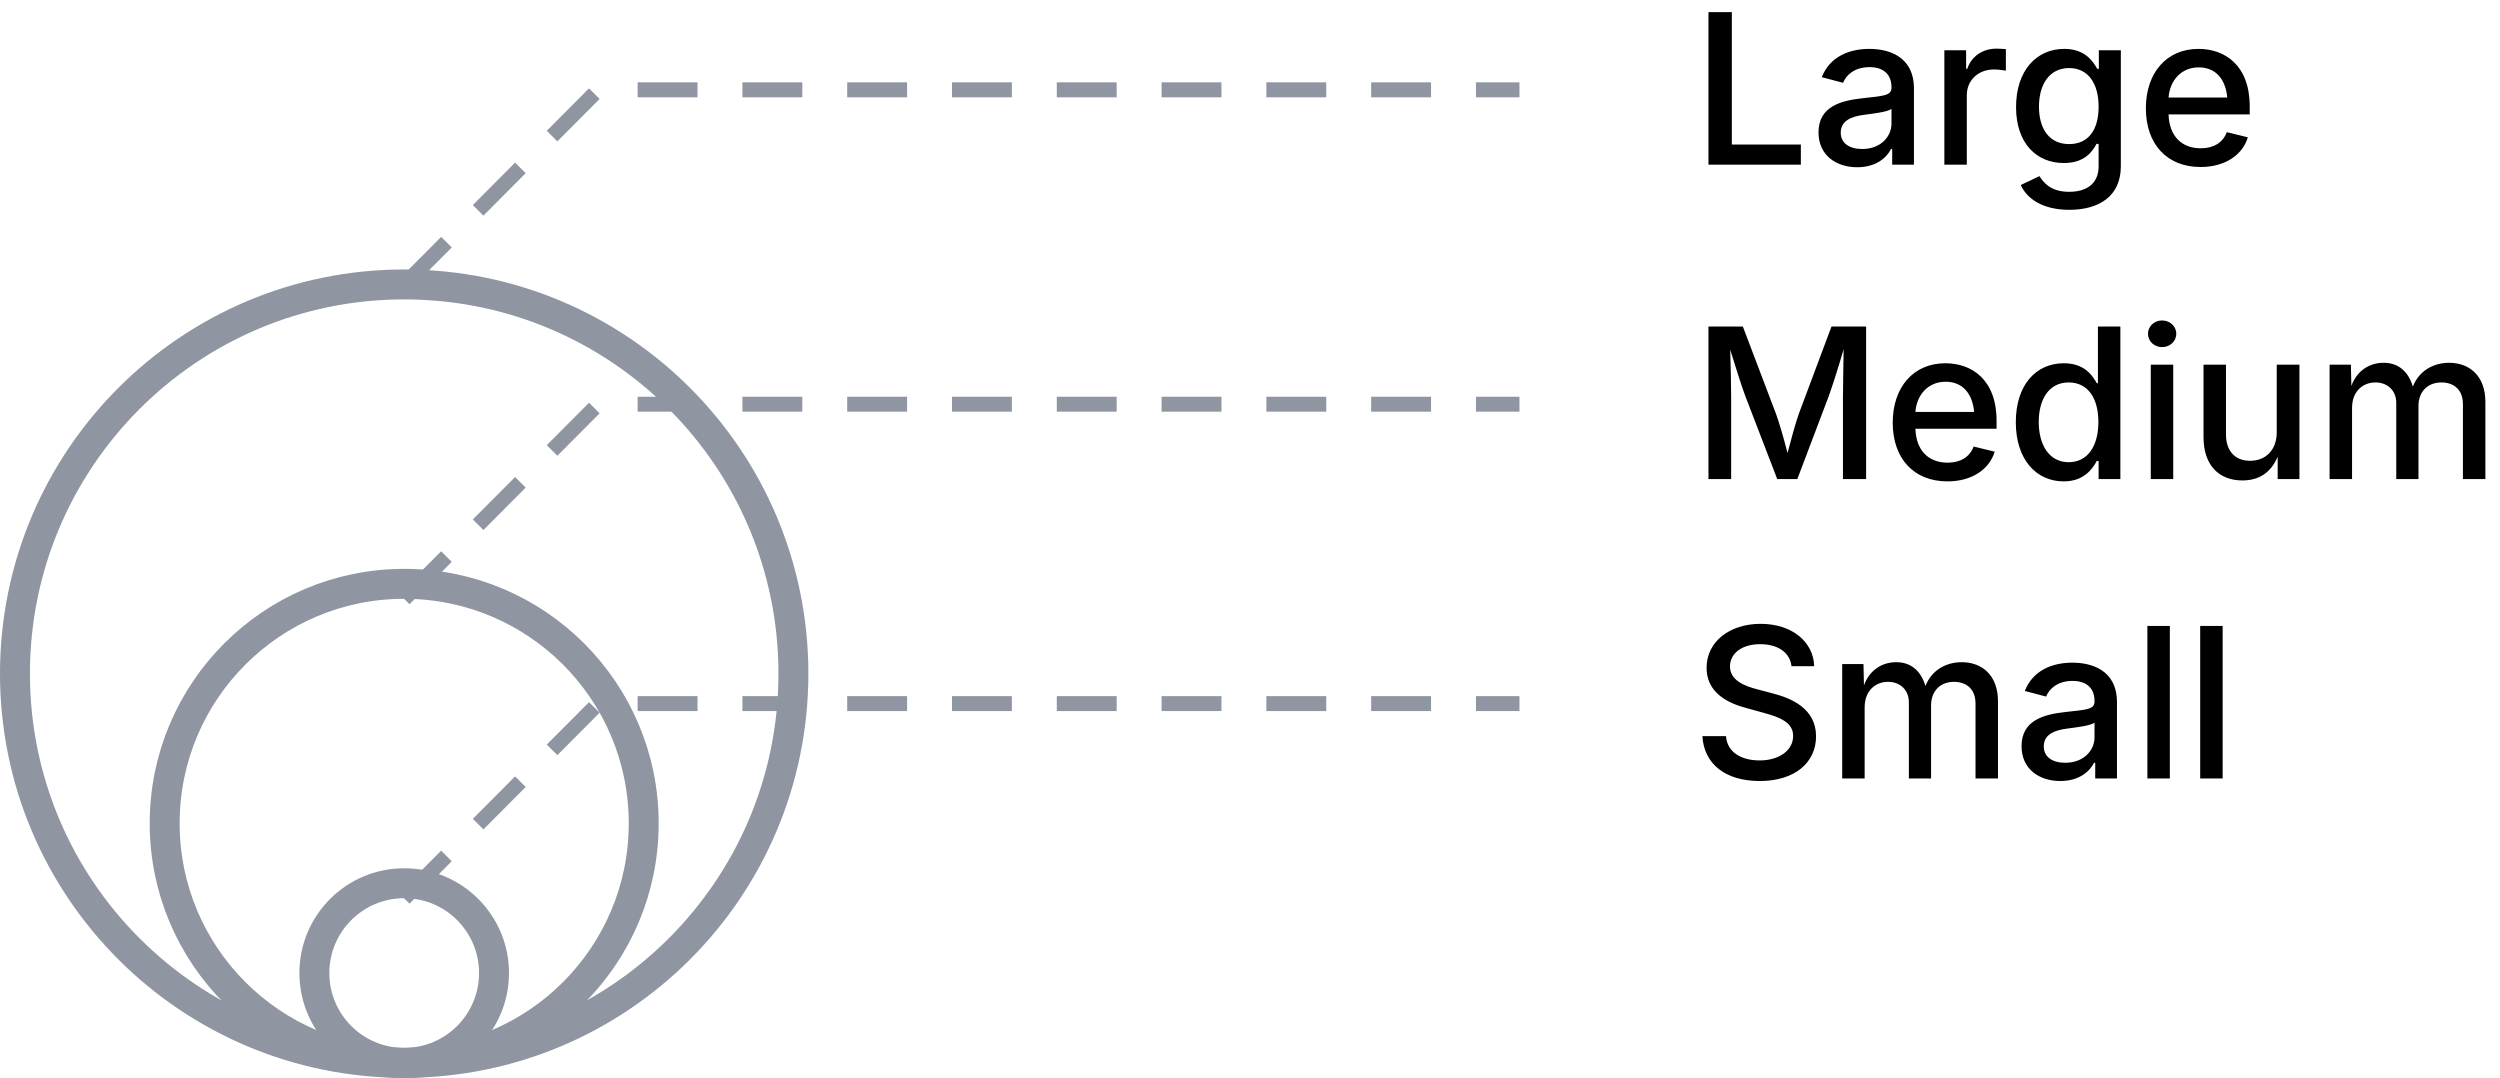
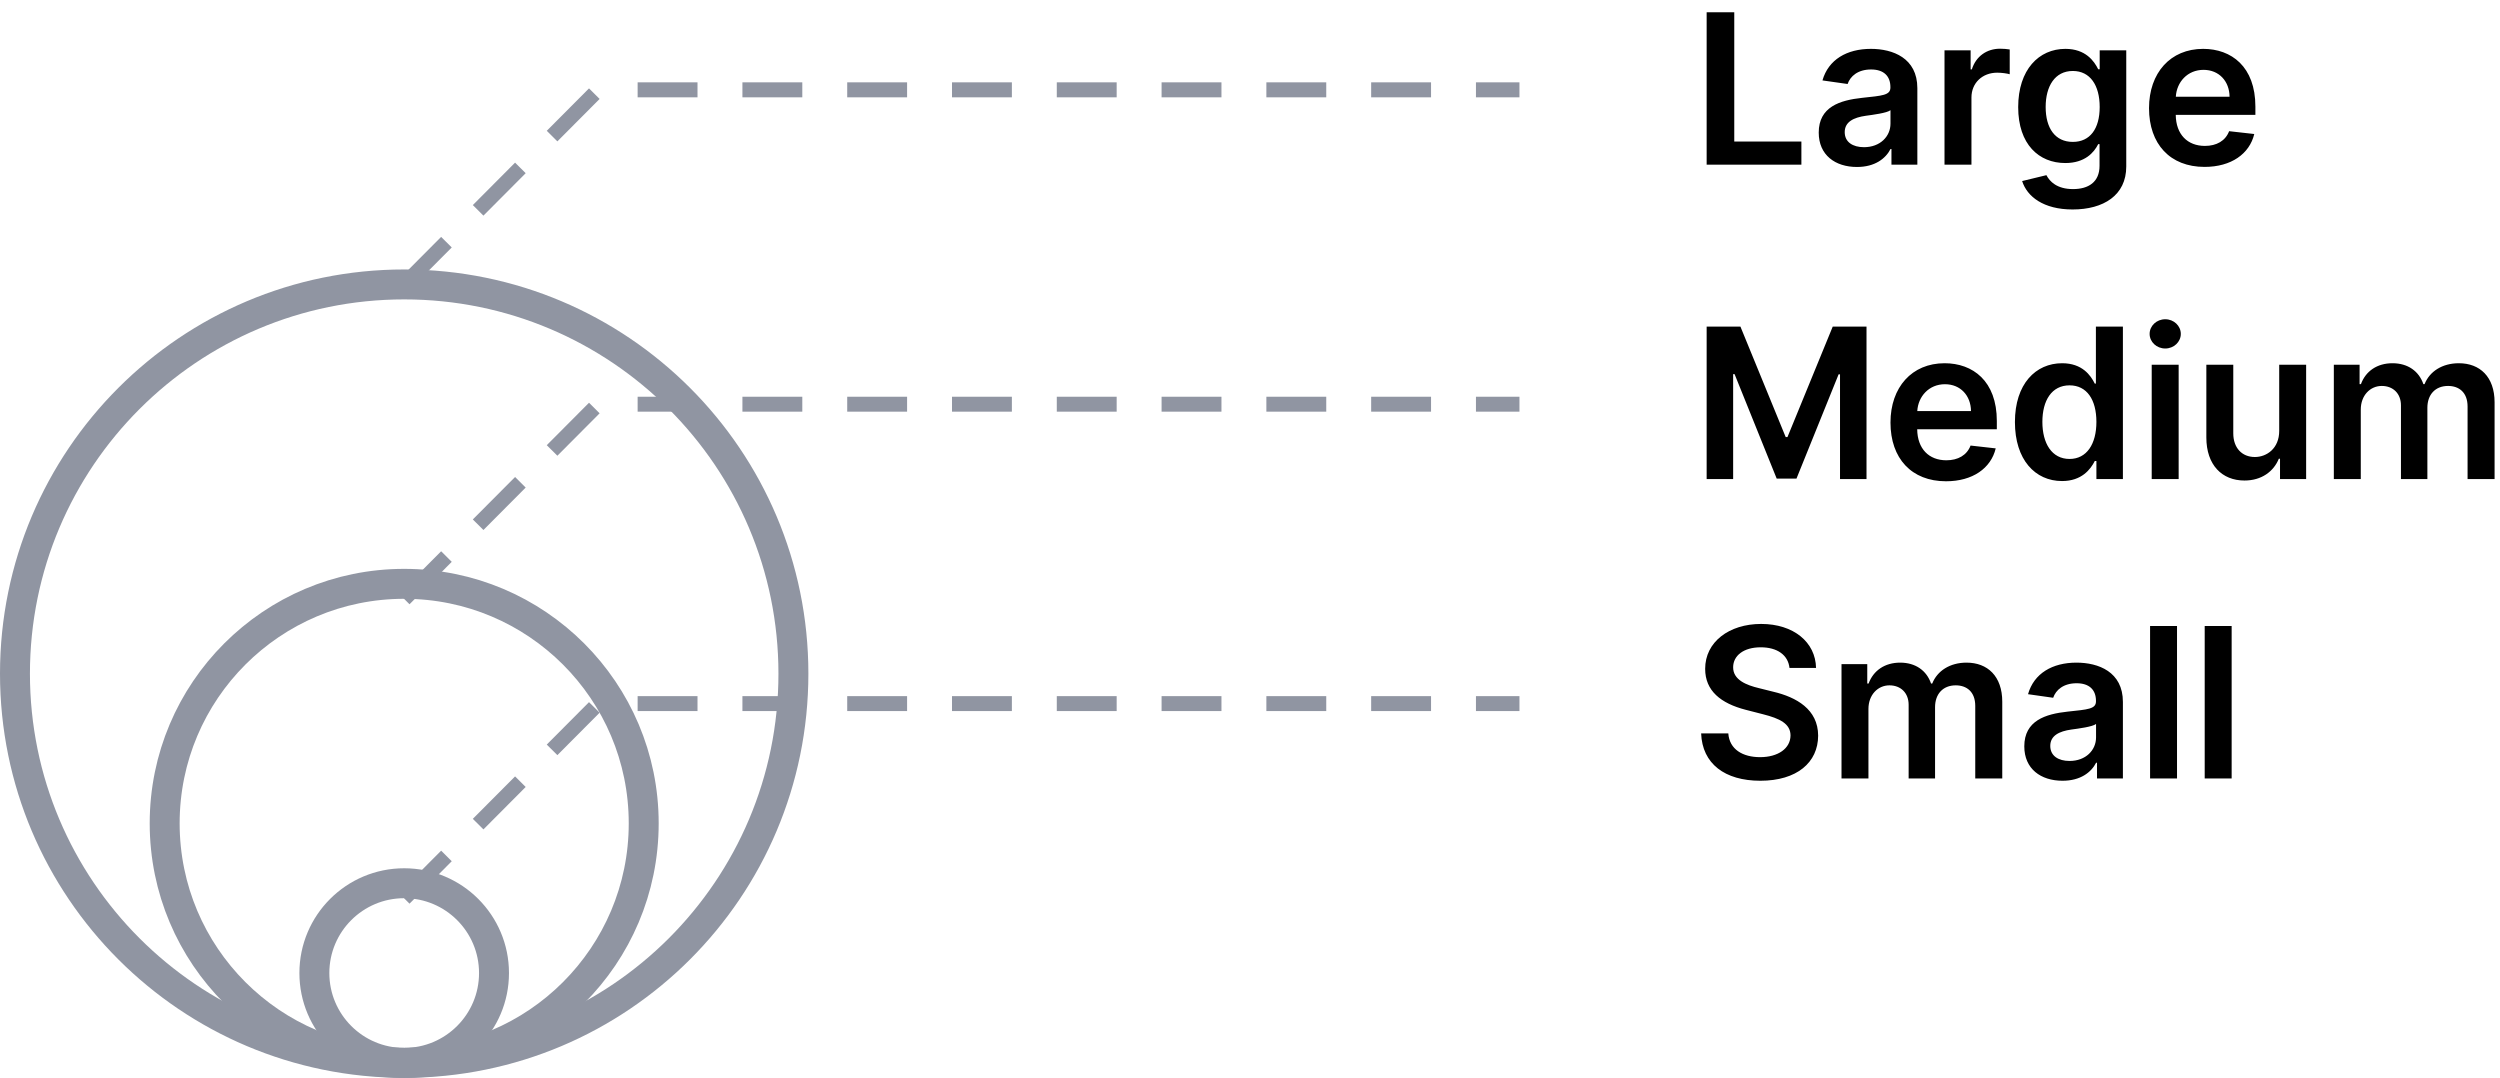
<svg xmlns="http://www.w3.org/2000/svg" width="167px" height="72px" viewBox="0 0 167 72" version="1.1">
  <g id="Ari" stroke="none" stroke-width="1" fill="none" fill-rule="evenodd">
-     <g id="Vis_03-Copy-2" transform="translate(-108, -1061)">
+     <g id="Vis_03-Copy-2" transform="translate(-108, -1061)" fill-rule="nonzero">
      <g id="Group-2" transform="translate(110, 1058)">
-         <text id="Large" font-family="Inter-SemiBold, Inter" font-size="14" font-weight="500" fill="#000000">
-           <tspan x="111" y="14">Large</tspan>
-         </text>
-         <text id="Small" font-family="Inter-SemiBold, Inter" font-size="14" font-weight="500" fill="#000000">
-           <tspan x="111" y="55">Small</tspan>
-         </text>
-         <text id="Medium" font-family="Inter-SemiBold, Inter" font-size="14" font-weight="500" fill="#000000">
-           <tspan x="111" y="35">Medium</tspan>
-         </text>
-         <g id="bubble-chart-legend" transform="translate(0, 23)" fill-rule="nonzero" stroke="#9095A2" stroke-width="2">
+         <path d="M118.333,14 L118.333,12.454 L113.849,12.454 L113.849,3.818 L112.004,3.818 L112.004,14 L118.333,14 Z M122.047,14.154 C123.245,14.154 123.961,13.592 124.289,12.951 L124.349,12.951 L124.349,14 L126.079,14 L126.079,8.889 C126.079,6.871 124.433,6.264 122.977,6.264 C121.371,6.264 120.138,6.98 119.74,8.372 L121.42,8.611 C121.599,8.089 122.107,7.641 122.987,7.641 C123.822,7.641 124.279,8.069 124.279,8.82 L124.279,8.849 C124.279,9.366 123.737,9.391 122.39,9.536 C120.908,9.695 119.491,10.137 119.491,11.857 C119.491,13.359 120.59,14.154 122.047,14.154 Z M122.514,12.832 C121.763,12.832 121.227,12.489 121.227,11.827 C121.227,11.136 121.828,10.848 122.634,10.734 C123.106,10.669 124.05,10.55 124.284,10.361 L124.284,11.261 C124.284,12.111 123.598,12.832 122.514,12.832 Z M129.693,14 L129.693,9.511 C129.693,8.541 130.424,7.855 131.413,7.855 C131.717,7.855 132.094,7.91 132.249,7.96 L132.249,6.304 C132.085,6.274 131.801,6.254 131.602,6.254 C130.727,6.254 129.996,6.751 129.718,7.636 L129.638,7.636 L129.638,6.364 L127.893,6.364 L127.893,14 L129.693,14 Z M136.45,16.993 C138.513,16.993 140.034,16.048 140.034,14.124 L140.034,6.364 L138.259,6.364 L138.259,7.626 L138.16,7.626 C137.886,7.075 137.315,6.264 135.967,6.264 C134.202,6.264 132.815,7.646 132.815,10.157 C132.815,12.648 134.202,13.891 135.962,13.891 C137.27,13.891 137.881,13.19 138.16,12.628 L138.249,12.628 L138.249,14.075 C138.249,15.168 137.504,15.631 136.479,15.631 C135.396,15.631 134.918,15.119 134.7,14.701 L133.079,15.094 C133.407,16.133 134.506,16.993 136.45,16.993 Z M136.464,12.479 C135.276,12.479 134.65,11.554 134.65,10.147 C134.65,8.76 135.266,7.741 136.464,7.741 C137.623,7.741 138.259,8.7 138.259,10.147 C138.259,11.604 137.613,12.479 136.464,12.479 Z M145.264,14.149 C147.044,14.149 148.267,13.279 148.585,11.952 L146.905,11.763 C146.661,12.409 146.065,12.747 145.289,12.747 C144.126,12.747 143.355,11.982 143.34,10.674 L148.66,10.674 L148.66,10.122 C148.66,7.442 147.049,6.264 145.17,6.264 C142.982,6.264 141.555,7.87 141.555,10.227 C141.555,12.623 142.962,14.149 145.264,14.149 Z M146.935,9.461 L143.345,9.461 C143.4,8.487 144.121,7.666 145.195,7.666 C146.229,7.666 146.925,8.422 146.935,9.461 Z" id="Large" fill="#000000" />
+         <path d="M115.589,55.154 C118.03,55.154 119.447,53.936 119.452,52.141 C119.447,50.376 117.99,49.571 116.459,49.208 L115.504,48.969 C114.669,48.771 113.764,48.418 113.774,47.567 C113.779,46.802 114.465,46.24 115.619,46.24 C116.717,46.24 117.443,46.752 117.538,47.617 L119.312,47.617 C119.278,45.897 117.811,44.679 115.643,44.679 C113.506,44.679 111.9,45.882 111.905,47.682 C111.905,49.143 112.944,49.984 114.619,50.416 L115.778,50.714 C116.876,50.993 117.602,51.336 117.607,52.126 C117.602,52.996 116.777,53.578 115.574,53.578 C114.42,53.578 113.526,53.061 113.451,51.992 L111.636,51.992 C111.711,54.016 113.217,55.154 115.589,55.154 Z M122.812,55 L122.812,50.357 C122.812,49.417 123.439,48.781 124.214,48.781 C124.975,48.781 125.497,49.293 125.497,50.078 L125.497,55 L127.262,55 L127.262,50.237 C127.262,49.377 127.774,48.781 128.644,48.781 C129.37,48.781 129.947,49.208 129.947,50.153 L129.947,55 L131.751,55 L131.751,49.874 C131.751,48.169 130.767,47.264 129.365,47.264 C128.256,47.264 127.411,47.811 127.073,48.661 L126.994,48.661 C126.7,47.796 125.96,47.264 124.93,47.264 C123.906,47.264 123.141,47.791 122.822,48.661 L122.733,48.661 L122.733,47.364 L121.013,47.364 L121.013,55 L122.812,55 Z M135.778,55.154 C136.977,55.154 137.692,54.592 138.021,53.951 L138.08,53.951 L138.08,55 L139.81,55 L139.81,49.889 C139.81,47.871 138.165,47.264 136.708,47.264 C135.102,47.264 133.869,47.98 133.472,49.372 L135.152,49.611 C135.331,49.089 135.838,48.641 136.718,48.641 C137.553,48.641 138.011,49.069 138.011,49.82 L138.011,49.849 C138.011,50.366 137.469,50.391 136.121,50.536 C134.64,50.695 133.223,51.137 133.223,52.857 C133.223,54.359 134.322,55.154 135.778,55.154 Z M136.246,53.832 C135.495,53.832 134.958,53.489 134.958,52.827 C134.958,52.136 135.56,51.848 136.365,51.734 C136.837,51.669 137.782,51.55 138.016,51.361 L138.016,52.261 C138.016,53.111 137.33,53.832 136.246,53.832 Z M143.425,55 L143.425,44.818 L141.625,44.818 L141.625,55 L143.425,55 Z M147.074,55 L147.074,44.818 L145.274,44.818 L145.274,55 L147.074,55 Z" id="Small" fill="#000000" />
+         <path d="M113.774,35 L113.774,27.99 L113.869,27.99 L116.683,34.97 L118.005,34.97 L120.819,28.005 L120.913,28.005 L120.913,35 L122.683,35 L122.683,24.818 L120.426,24.818 L117.403,32.196 L117.284,32.196 L114.261,24.818 L112.004,24.818 L112.004,35 L113.774,35 Z M127.993,35.149 C129.773,35.149 130.996,34.279 131.314,32.952 L129.634,32.763 C129.39,33.409 128.793,33.747 128.018,33.747 C126.854,33.747 126.084,32.982 126.069,31.674 L131.388,31.674 L131.388,31.122 C131.388,28.442 129.778,27.264 127.898,27.264 C125.711,27.264 124.284,28.87 124.284,31.227 C124.284,33.623 125.691,35.149 127.993,35.149 Z M129.663,30.461 L126.074,30.461 C126.129,29.487 126.849,28.666 127.923,28.666 C128.957,28.666 129.653,29.422 129.663,30.461 Z M135.744,35.134 C137.056,35.134 137.648,34.354 137.931,33.797 L138.04,33.797 L138.04,35 L139.81,35 L139.81,24.818 L138.006,24.818 L138.006,28.626 L137.931,28.626 C137.658,28.075 137.096,27.264 135.749,27.264 C133.984,27.264 132.597,28.646 132.597,31.192 C132.597,33.707 133.944,35.134 135.744,35.134 Z M136.246,33.658 C135.058,33.658 134.431,32.614 134.431,31.182 C134.431,29.76 135.048,28.741 136.246,28.741 C137.404,28.741 138.04,29.7 138.04,31.182 C138.04,32.663 137.394,33.658 136.246,33.658 Z M142.639,26.28 C143.211,26.28 143.678,25.842 143.678,25.305 C143.678,24.764 143.211,24.326 142.639,24.326 C142.062,24.326 141.595,24.764 141.595,25.305 C141.595,25.842 142.062,26.28 142.639,26.28 Z M143.534,35 L143.534,27.364 L141.734,27.364 L141.734,35 L143.534,35 Z M147.929,35.099 C149.072,35.099 149.878,34.498 150.226,33.643 L150.305,33.643 L150.305,35 L152.05,35 L152.05,27.364 L150.251,27.364 L150.251,31.788 C150.251,32.952 149.42,33.528 148.625,33.528 C147.76,33.528 147.183,32.917 147.183,31.947 L147.183,27.364 L145.384,27.364 L145.384,32.226 C145.384,34.06 146.428,35.099 147.929,35.099 Z M155.7,35 L155.7,30.357 C155.7,29.417 156.326,28.781 157.102,28.781 C157.862,28.781 158.384,29.293 158.384,30.078 L158.384,35 L160.149,35 L160.149,30.237 C160.149,29.377 160.661,28.781 161.531,28.781 C162.257,28.781 162.834,29.208 162.834,30.153 L162.834,35 L164.638,35 L164.638,29.874 C164.638,28.169 163.654,27.264 162.252,27.264 C161.143,27.264 160.298,27.811 159.96,28.661 L159.881,28.661 C159.587,27.796 158.847,27.264 157.817,27.264 C156.793,27.264 156.028,27.791 155.71,28.661 L155.62,28.661 L155.62,27.364 L153.9,27.364 L153.9,35 L155.7,35 Z" id="Medium" fill="#000000" />
+         <g id="bubble-chart-legend" transform="translate(0, 23)" stroke="#9095A2" stroke-width="2">
          <circle id="Oval" cx="25" cy="25" r="26" />
          <circle id="Oval-Copy-41" cx="25" cy="35" r="16" />
          <circle id="Oval" cx="25" cy="45" r="6" />
        </g>
-         <path d="M25,22.012 L37.955,9 L99.5,9" id="Path-2" stroke="#9095A2" stroke-dasharray="4,3" fill-rule="nonzero" />
-         <path d="M25,43.012 L37.955,30 L99.5,30" id="Path-2" stroke="#9095A2" stroke-dasharray="4,3" fill-rule="nonzero" />
-         <path d="M25,63.012 L37.955,50 L99.5,50" id="Path-2" stroke="#9095A2" stroke-dasharray="4,3" fill-rule="nonzero" />
+         <path d="M25,22.012 L37.955,9 L99.5,9" id="Path-2" stroke="#9095A2" stroke-dasharray="4,3" />
+         <path d="M25,43.012 L37.955,30 L99.5,30" id="Path-2" stroke="#9095A2" stroke-dasharray="4,3" />
+         <path d="M25,63.012 L37.955,50 L99.5,50" id="Path-2" stroke="#9095A2" stroke-dasharray="4,3" />
      </g>
    </g>
  </g>
</svg>
